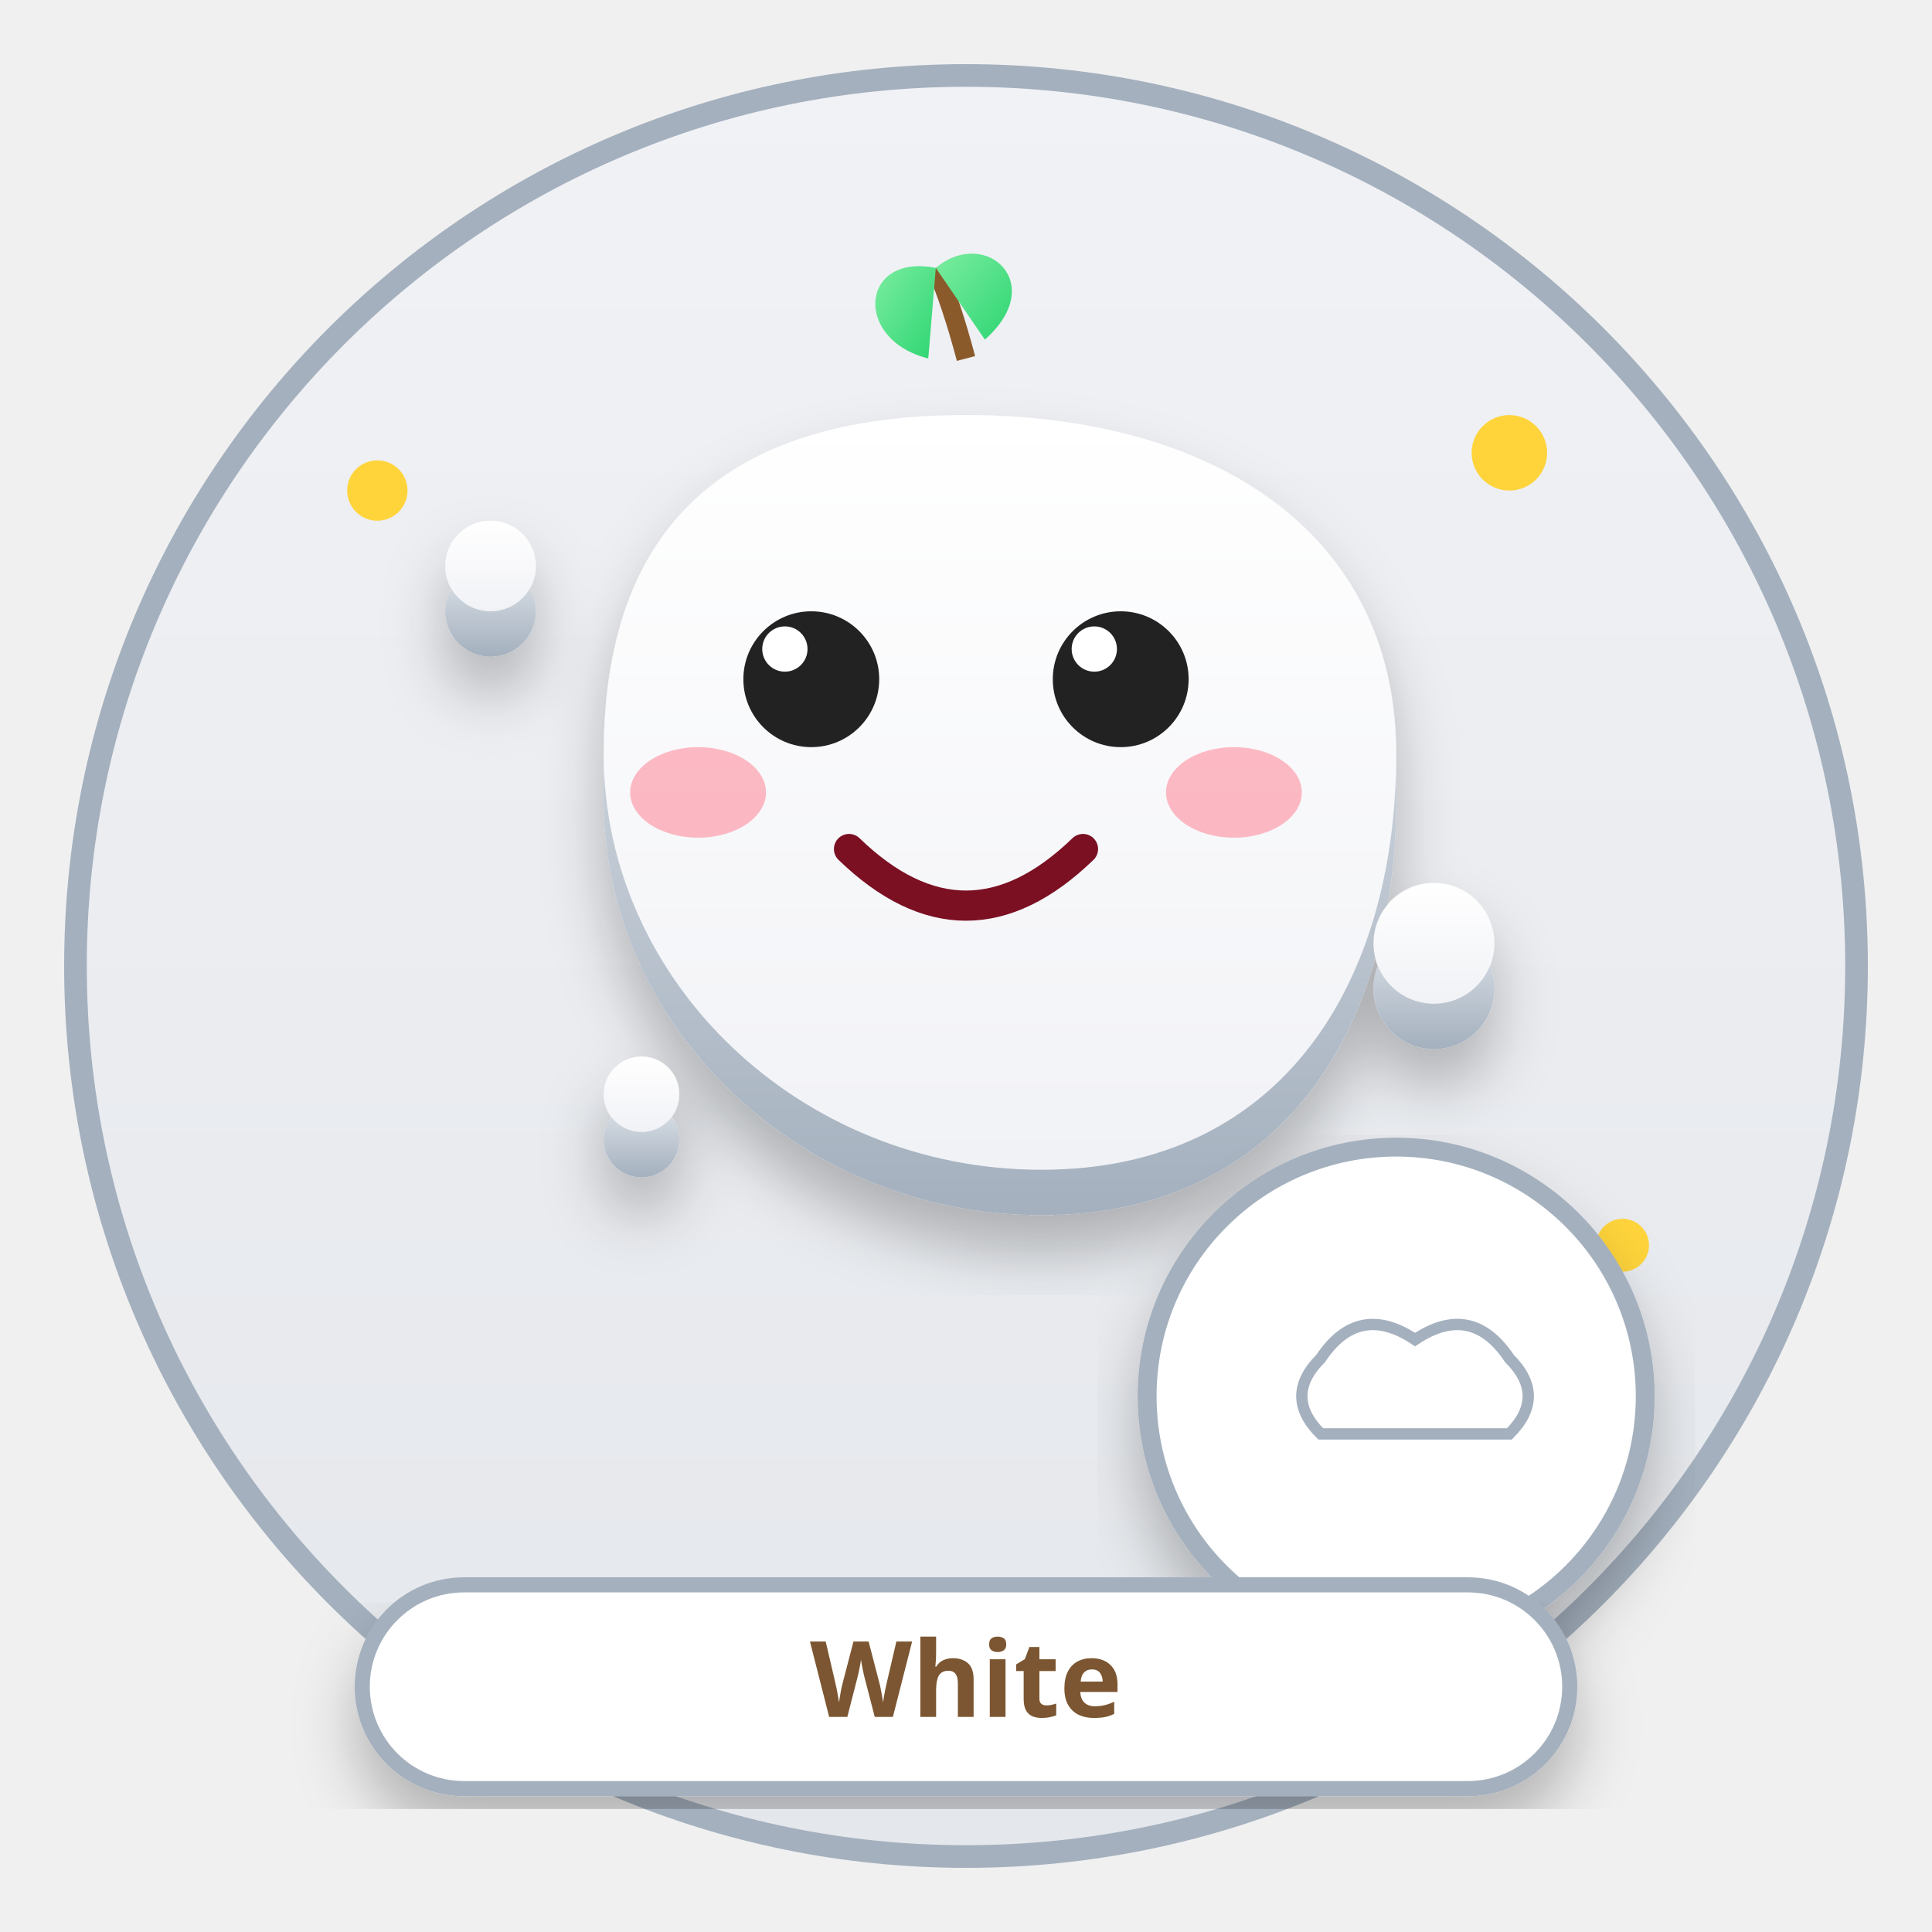
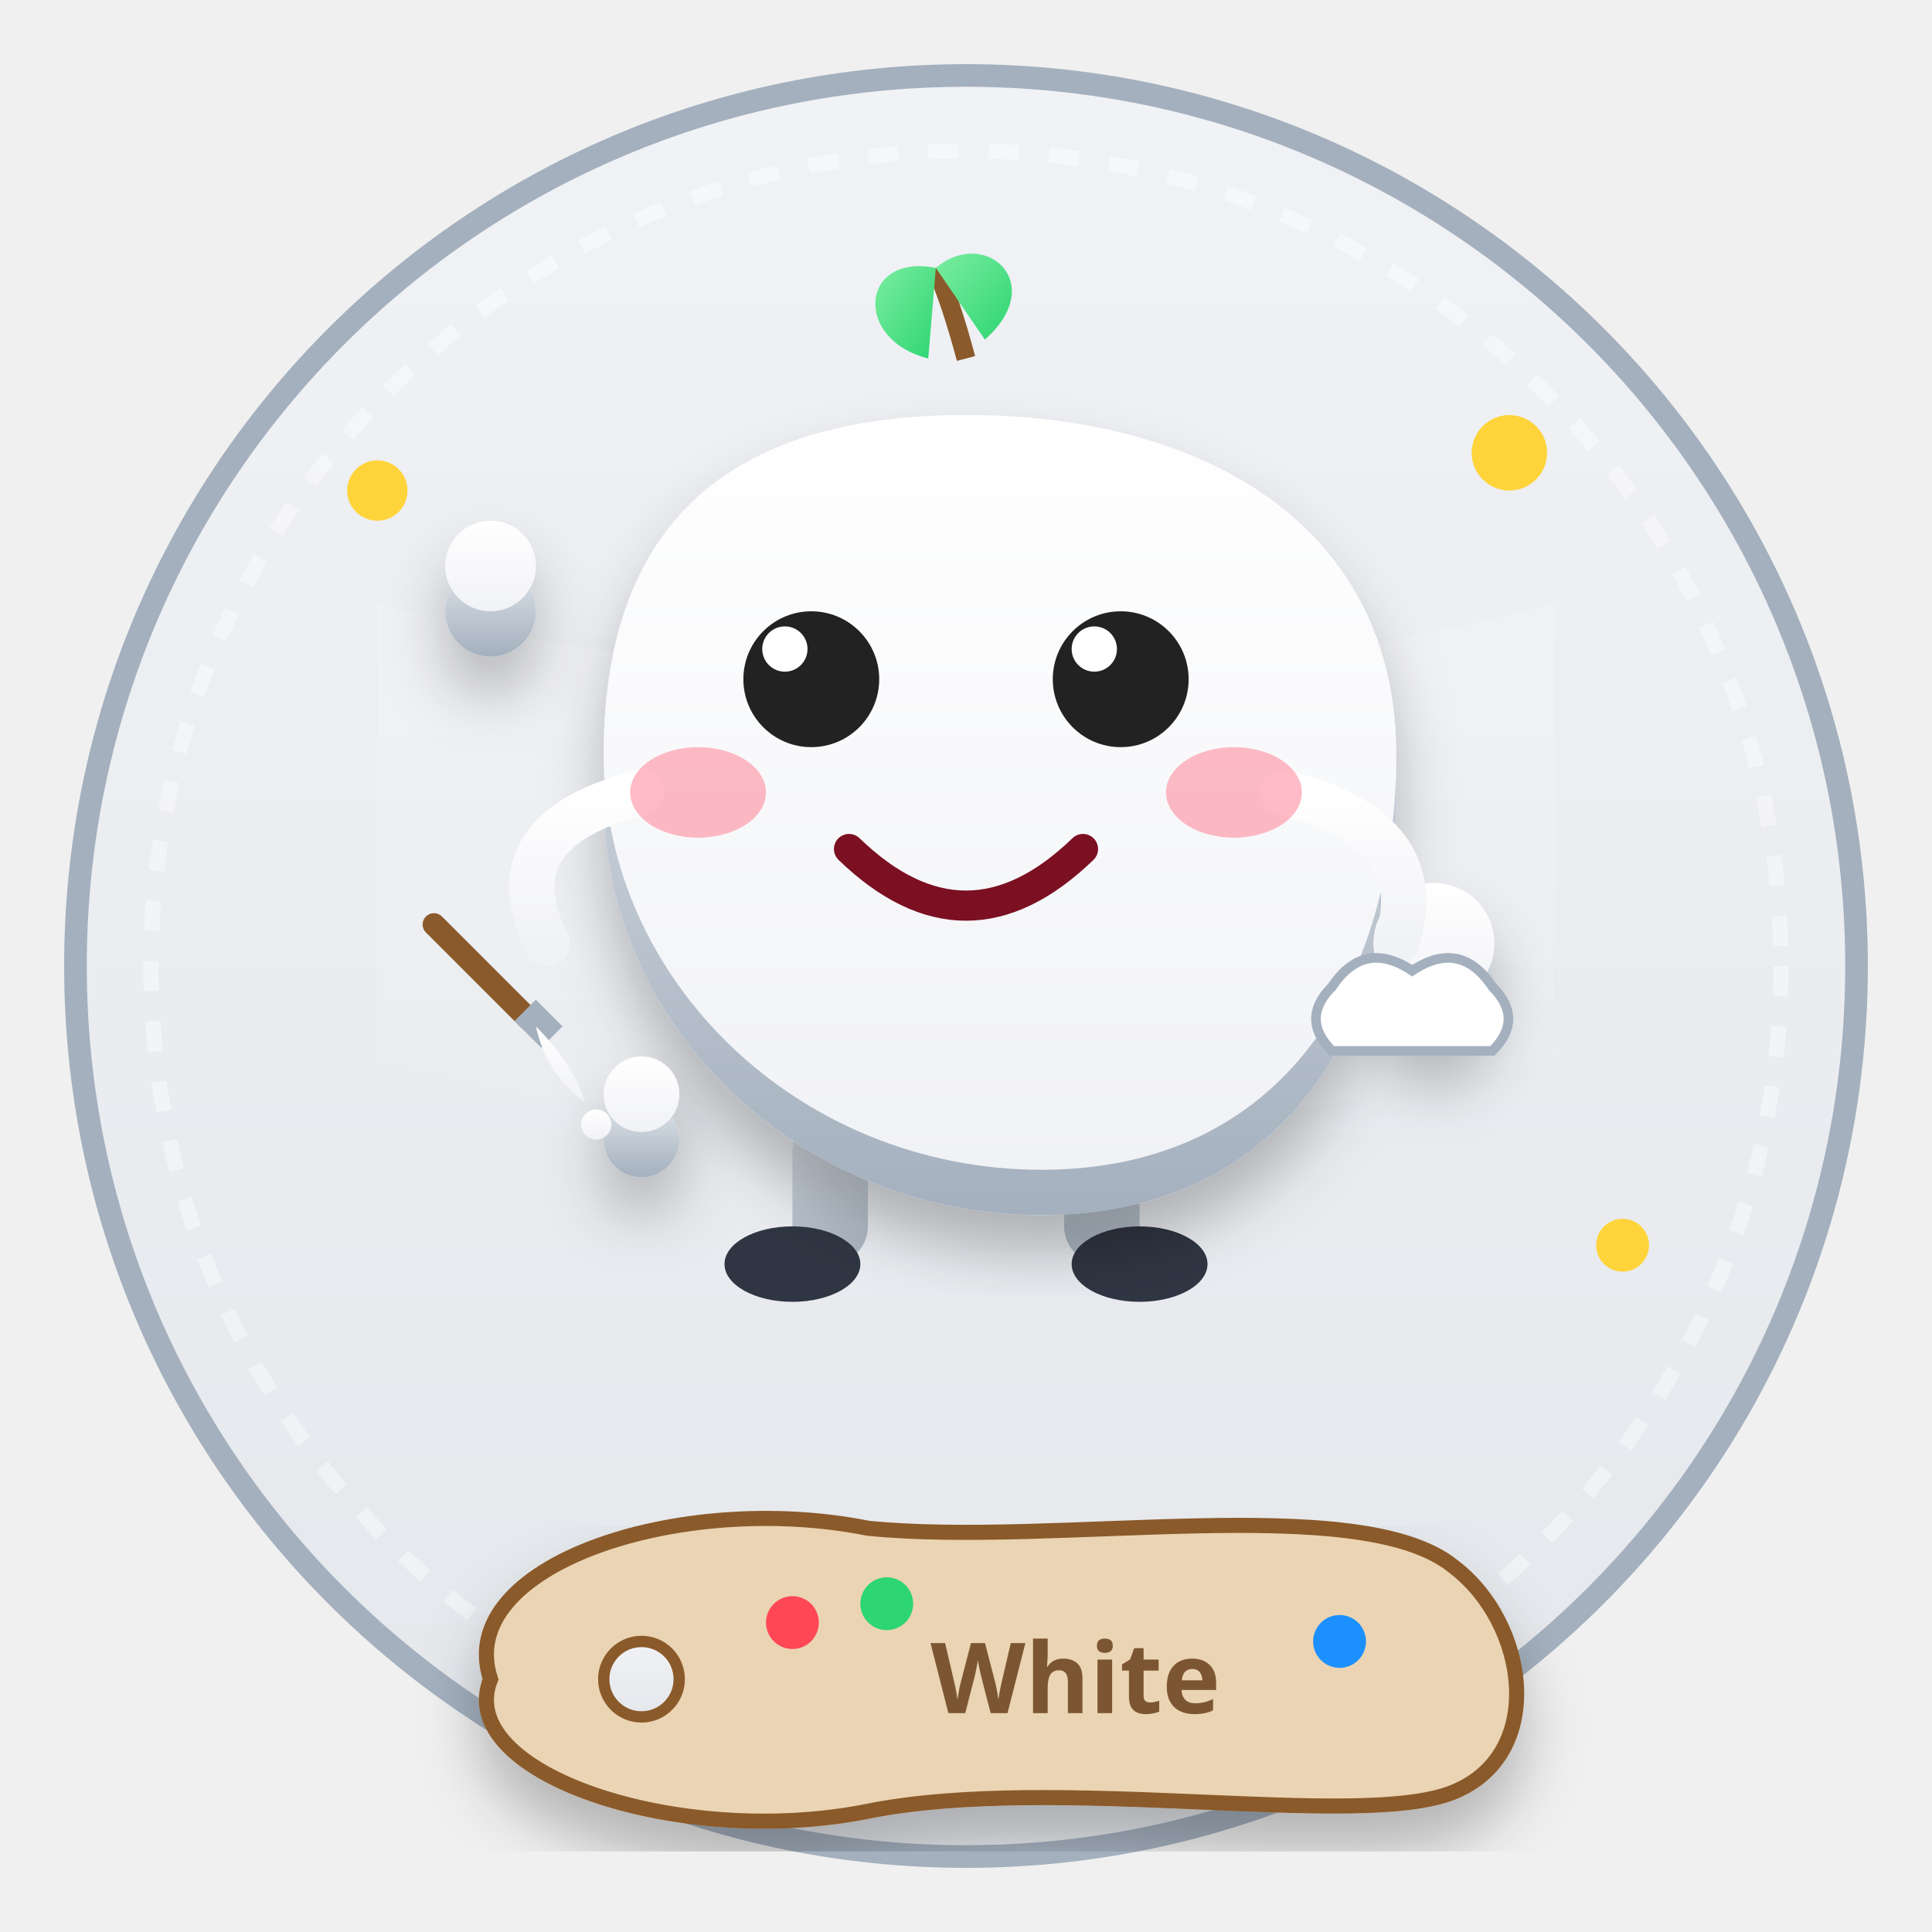
<svg xmlns="http://www.w3.org/2000/svg" viewBox="0 0 512 512" width="100%" height="100%">
  <defs>
    <linearGradient id="bg-white" x1="0%" y1="0%" x2="0%" y2="100%">
      <stop offset="0%" stop-color="#F1F2F6" />
      <stop offset="100%" stop-color="#E4E7EB" />
    </linearGradient>
    <linearGradient id="front-white" x1="0%" y1="0%" x2="0%" y2="100%">
      <stop offset="0%" stop-color="#ffffff" />
      <stop offset="100%" stop-color="#f1f2f6" />
    </linearGradient>
    <linearGradient id="side-white" x1="0%" y1="0%" x2="0%" y2="100%">
      <stop offset="0%" stop-color="#dfe4ea" />
      <stop offset="100%" stop-color="#a4b0be" />
    </linearGradient>
    <linearGradient id="leaf-white" x1="0%" y1="0%" x2="100%" y2="100%">
      <stop offset="0%" stop-color="#7BED9F" />
      <stop offset="100%" stop-color="#2ED573" />
    </linearGradient>
    <filter id="shadow-white">
      <feDropShadow dx="0" dy="10" stdDeviation="8" flood-color="#000000" flood-opacity="0.25" />
    </filter>
  </defs>
  <circle cx="256" cy="256" r="236" fill="url(#bg-white)" stroke="#A4B0BE" stroke-width="6" />
+   <circle cx="256" cy="256" r="216" fill="none" stroke="#ffffff" stroke-width="4" stroke-dasharray="8,8" opacity="0.4" />
+   <path d="M 100 160 Q 256 200 412 160 L 412 280 Q 256 320 100 280 Z" fill="url(#front-white)" opacity="0.15" />
  <g fill="#FFD43B">
    <circle cx="100" cy="130" r="8" />
    <circle cx="400" cy="120" r="10" />
    <circle cx="430" cy="330" r="7" />
+   </g>
+   <g>
+     <rect x="210" y="295" width="20" height="40" rx="10" fill="url(#side-white)" />
+     <rect x="282" y="295" width="20" height="40" rx="10" fill="url(#side-white)" />
+     <ellipse cx="210" cy="335" rx="18" ry="10" fill="#2f3542" />
+     <ellipse cx="302" cy="335" rx="18" ry="10" fill="#2f3542" />
  </g>
  <g filter="url(#shadow-white)">
    <g fill="url(#side-white)" transform="translate(0, 12)">
      <path d="M 256 110 C 320 110, 370 140, 370 200 C 370 260, 340 310, 276 310 C 212 310, 160 260, 160 200 C 160 140, 192 110, 256 110 Z" />
      <circle cx="130" cy="150" r="12" />
      <circle cx="380" cy="250" r="16" />
      <circle cx="170" cy="290" r="10" />
    </g>
    <g fill="url(#front-white)">
      <path d="M 256 110 C 320 110, 370 140, 370 200 C 370 260, 340 310, 276 310 C 212 310, 160 260, 160 200 C 160 140, 192 110, 256 110 Z" />
      <circle cx="130" cy="150" r="12" />
      <circle cx="380" cy="250" r="16" />
      <circle cx="170" cy="290" r="10" />
    </g>
  </g>
+   <g>
+     <path d="M 170 210 Q 130 220 145 250" stroke="url(#front-white)" stroke-width="12" fill="none" stroke-linecap="round" />
+     <g transform="translate(130 260)">
+       <path d="M -15 -15 L 10 10" stroke="#8B5A2B" stroke-width="6" stroke-linecap="round" />
+       <rect x="7" y="7" width="10" height="8" fill="#a4b0be" transform="rotate(45 12 12)" />
+       <path d="M 12 12 Q 22 22 25 32 Q 15 25 12 12" fill="url(#front-white)" />
+       <circle cx="28" cy="38" r="4" fill="url(#front-white)" />
+     </g>
+     <path d="M 340 210 Q 380 220 370 250" stroke="url(#front-white)" stroke-width="12" fill="none" stroke-linecap="round" />
+   </g>
  <g transform="translate(256 95)">
    <path d="M0 0 Q-4 -15 -8 -24" stroke="#8B5A2B" stroke-width="5" fill="none" />
    <path d="M-8 -24 C-28 -28 -30 -5 -10 0 Z" fill="url(#leaf-white)" />
    <path d="M-8 -24 C5 -35 22 -20 5 -5 Z" fill="url(#leaf-white)" />
  </g>
  <g>
    <circle cx="215" cy="180" r="18" fill="#222" />
    <circle cx="208" cy="172" r="6" fill="#FFF" />
    <circle cx="297" cy="180" r="18" fill="#222" />
    <circle cx="290" cy="172" r="6" fill="#FFF" />
  </g>
  <ellipse cx="185" cy="210" rx="18" ry="12" fill="#FF6B81" opacity="0.45" />
  <ellipse cx="327" cy="210" rx="18" ry="12" fill="#FF6B81" opacity="0.45" />
  <path d="M225 225 Q256 255 287 225" stroke="#7A1022" stroke-width="8" fill="none" stroke-linecap="round" />
+   <g transform="translate(370 270) scale(0.85)">
+     <path d="M -20 10 Q -30 0 -20 -10 Q -10 -25 5 -15 Q 20 -25 30 -10 Q 40 0 30 10 Z" fill="#ffffff" stroke="#a4b0be" stroke-width="3" />
+   </g>
  <g filter="url(#shadow-white)">
-     <circle cx="370" cy="370" r="66" fill="#ffffff" stroke="#A4B0BE" stroke-width="5" />
-   </g>
-   <path d="M 350 380 Q 340 370 350 360 Q 360 345 375 355 Q 390 345 400 360 Q 410 370 400 380 Z" fill="#ffffff" stroke="#a4b0be" stroke-width="3" />
-   <g filter="url(#shadow-white)">
-     <rect x="96" y="420" width="320" height="54" rx="27" fill="#FFF" stroke="#A4B0BE" stroke-width="4" />
-     <text x="256" y="455" text-anchor="middle" font-size="28" font-weight="900" font-family="Comic Sans MS, Arial Rounded MT Bold, sans-serif" fill="#7C5730">White</text>
+     <path d="M 130 445 C 120 415, 180 395, 230 405 C 280 410, 360 395, 385 415 C 405 430, 410 465, 385 475 C 360 485, 280 470, 230 480 C 180 490, 120 470, 130 445 Z" fill="#EAD4B3" stroke="#8B5A2B" stroke-width="4" />
+     <circle cx="170" cy="445" r="10" fill="url(#bg-white)" stroke="#8B5A2B" stroke-width="3" />
+     <circle cx="210" cy="430" r="7" fill="#ff4757" />
+     <circle cx="235" cy="425" r="7" fill="#2ed573" />
+     <circle cx="355" cy="435" r="7" fill="#1e90ff" />
+     <text x="285" y="454" text-anchor="middle" font-size="26" font-weight="900" font-family="Comic Sans MS, Arial Rounded MT Bold, sans-serif" fill="#7C5730">White</text>
  </g>
</svg>
